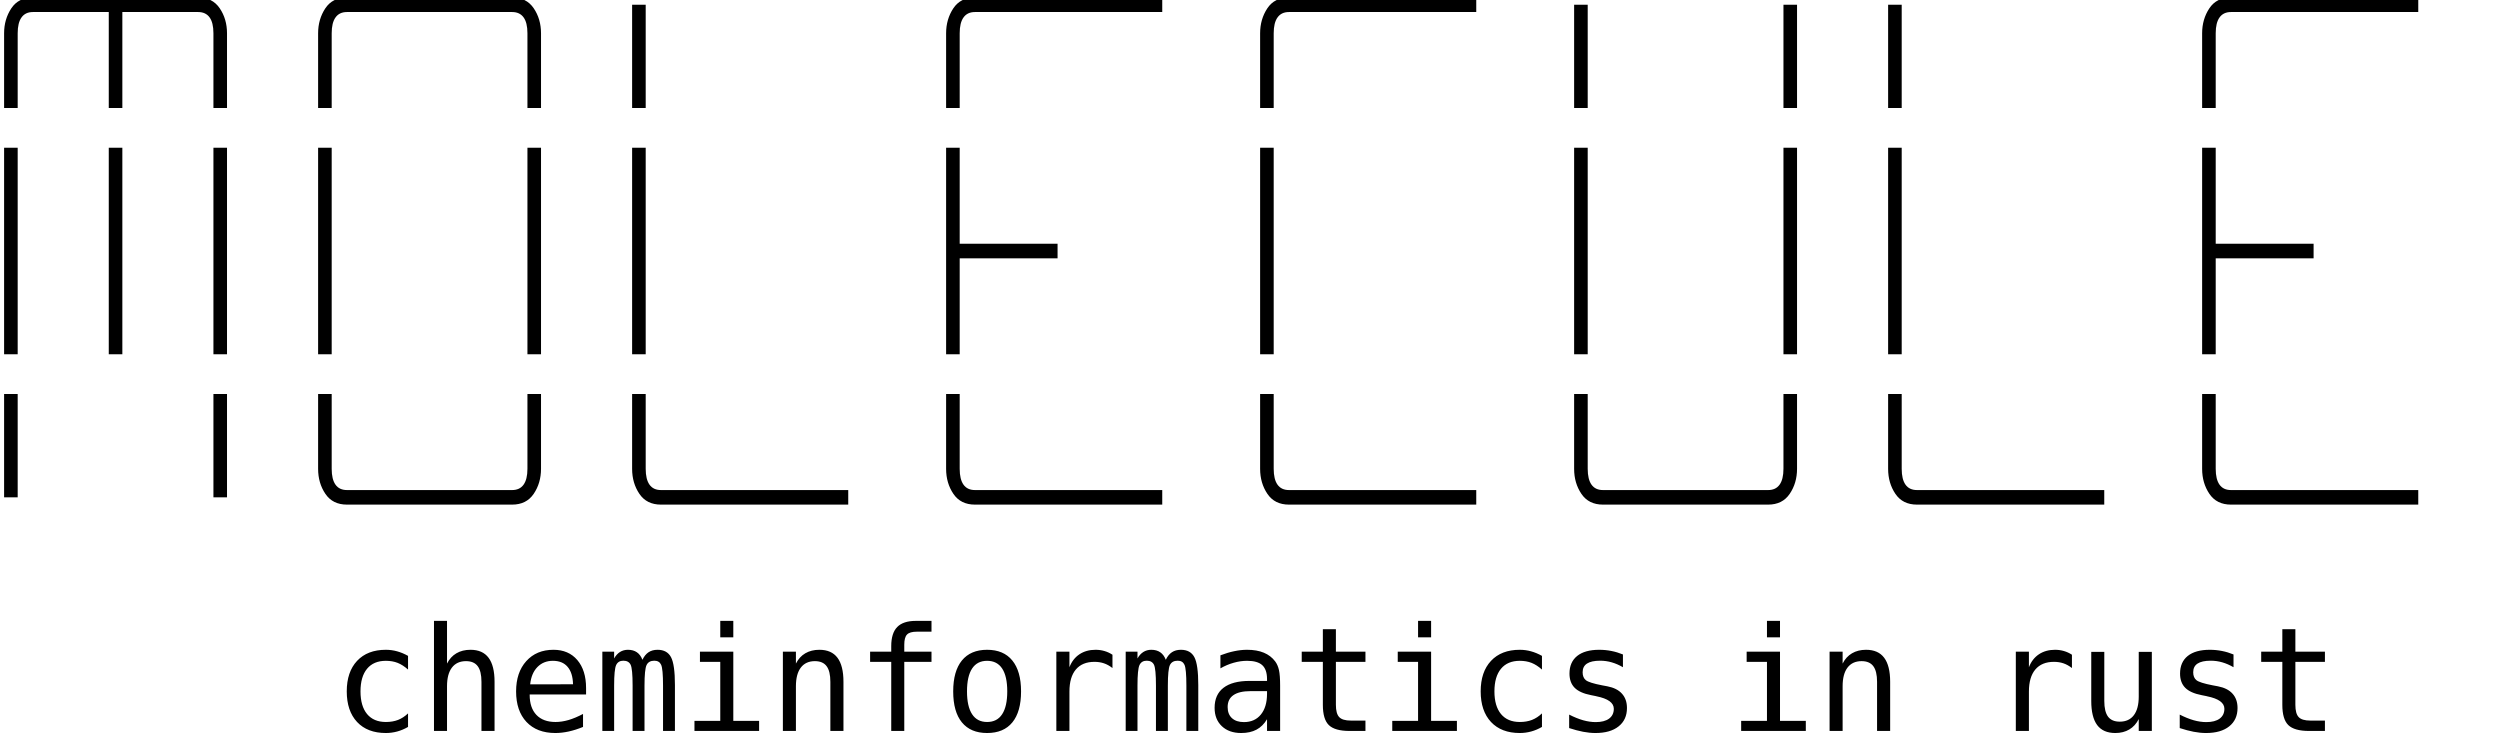
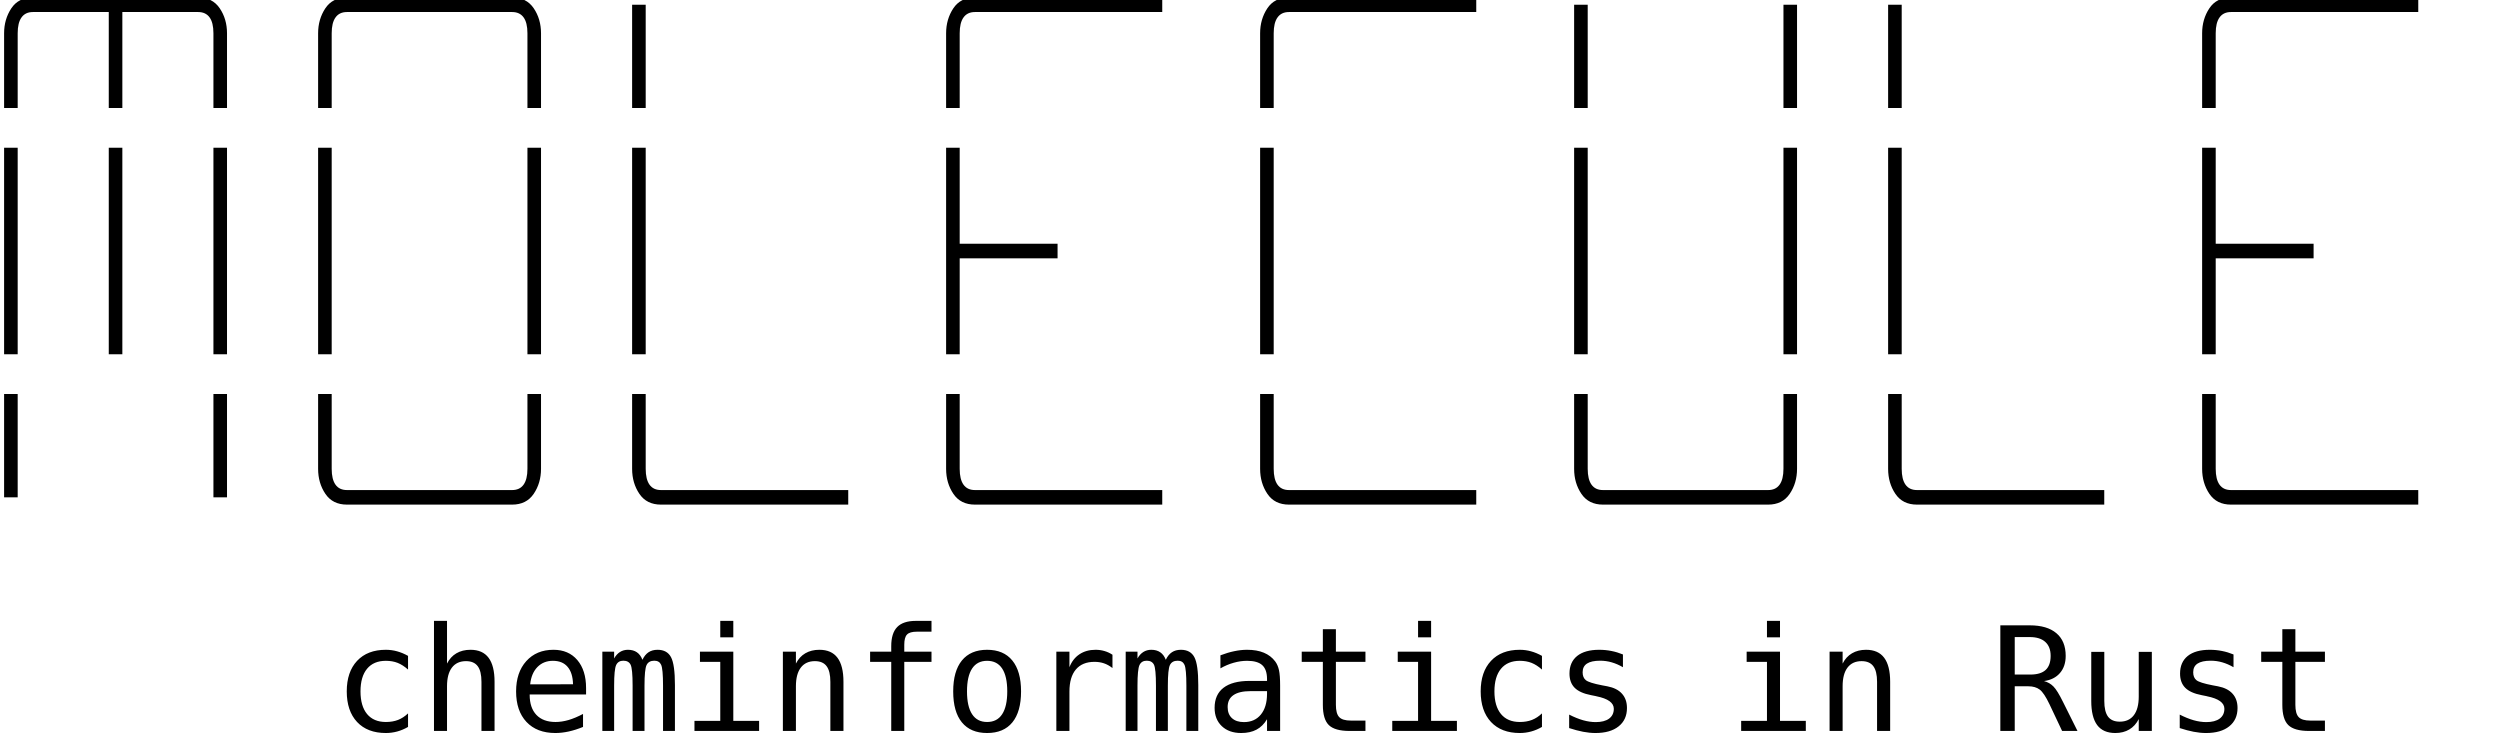
<svg xmlns="http://www.w3.org/2000/svg" width="100%" height="100%" viewBox="0 0 719 211" version="1.1" xml:space="preserve" style="fill-rule:evenodd;clip-rule:evenodd;stroke-linejoin:round;stroke-miterlimit:2;">
  <g transform="matrix(1,0,0,1,-880.9534,-285.4218)">
    <g transform="matrix(1,0,0,1,845.9846,269.4795)">
      <text x="23.055px" y="34.497px" style="font-family:'Consolas', monospace;font-size:50px;">╭┬╮╭─╮╷  ╭─╴╭─╴╷ ╷╷  ╭─╴╭─╮</text>
      <text x="23.055px" y="105.33px" style="font-family:'Consolas', monospace;font-size:50px;">││││ ││  ├╴ │  │ ││  ├╴ ╰─╮</text>
      <text x="23.055px" y="176.164px" style="font-family:'Consolas', monospace;font-size:50px;">╵ ╵╰─╯╰─╴╰─╴╰─╴╰─╯╰─╴╰─╴╰─╯</text>
      <g transform="matrix(41.66667,0,0,41.66667,657.621,226.1637)">
            </g>
-       <text x="130.725px" y="226.164px" style="font-family:'Consolas', monospace;font-size:41.667px;">cheminformatics in rust</text>
+       <text x="130.725px" y="226.164px" style="font-family:'Consolas', monospace;font-size:41.667px;">cheminformatics in Rust</text>
    </g>
  </g>
</svg>
